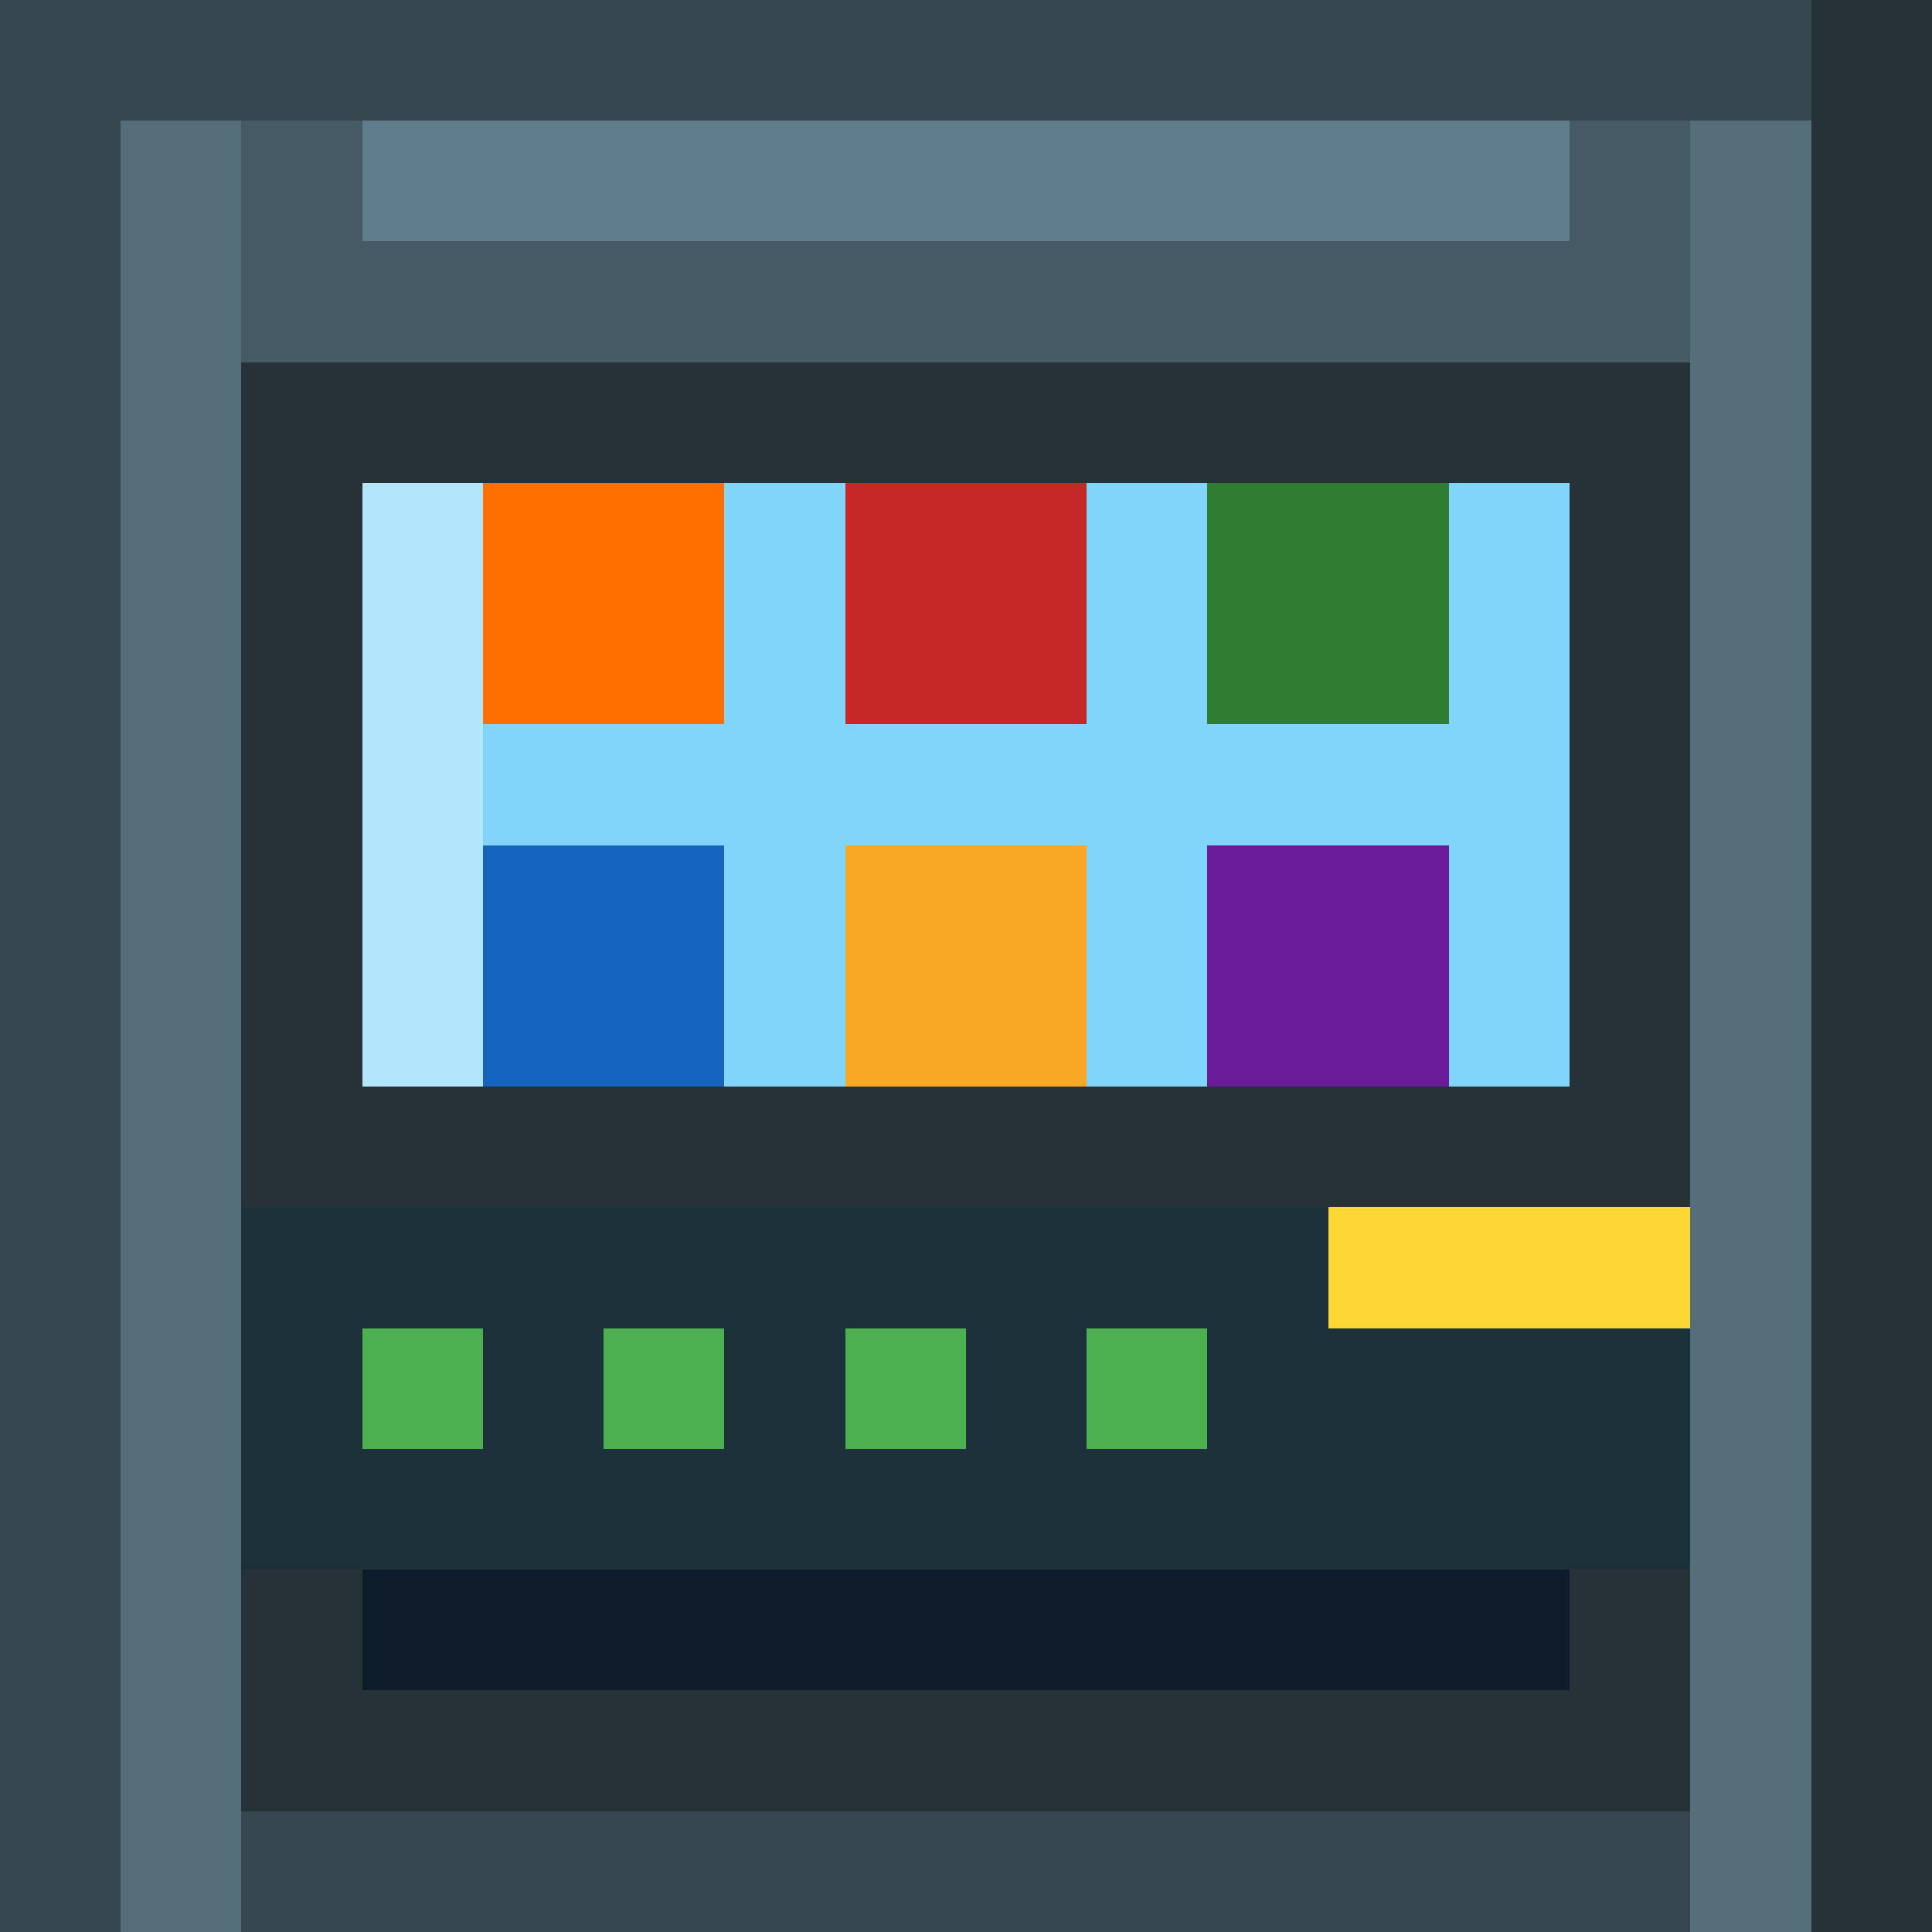
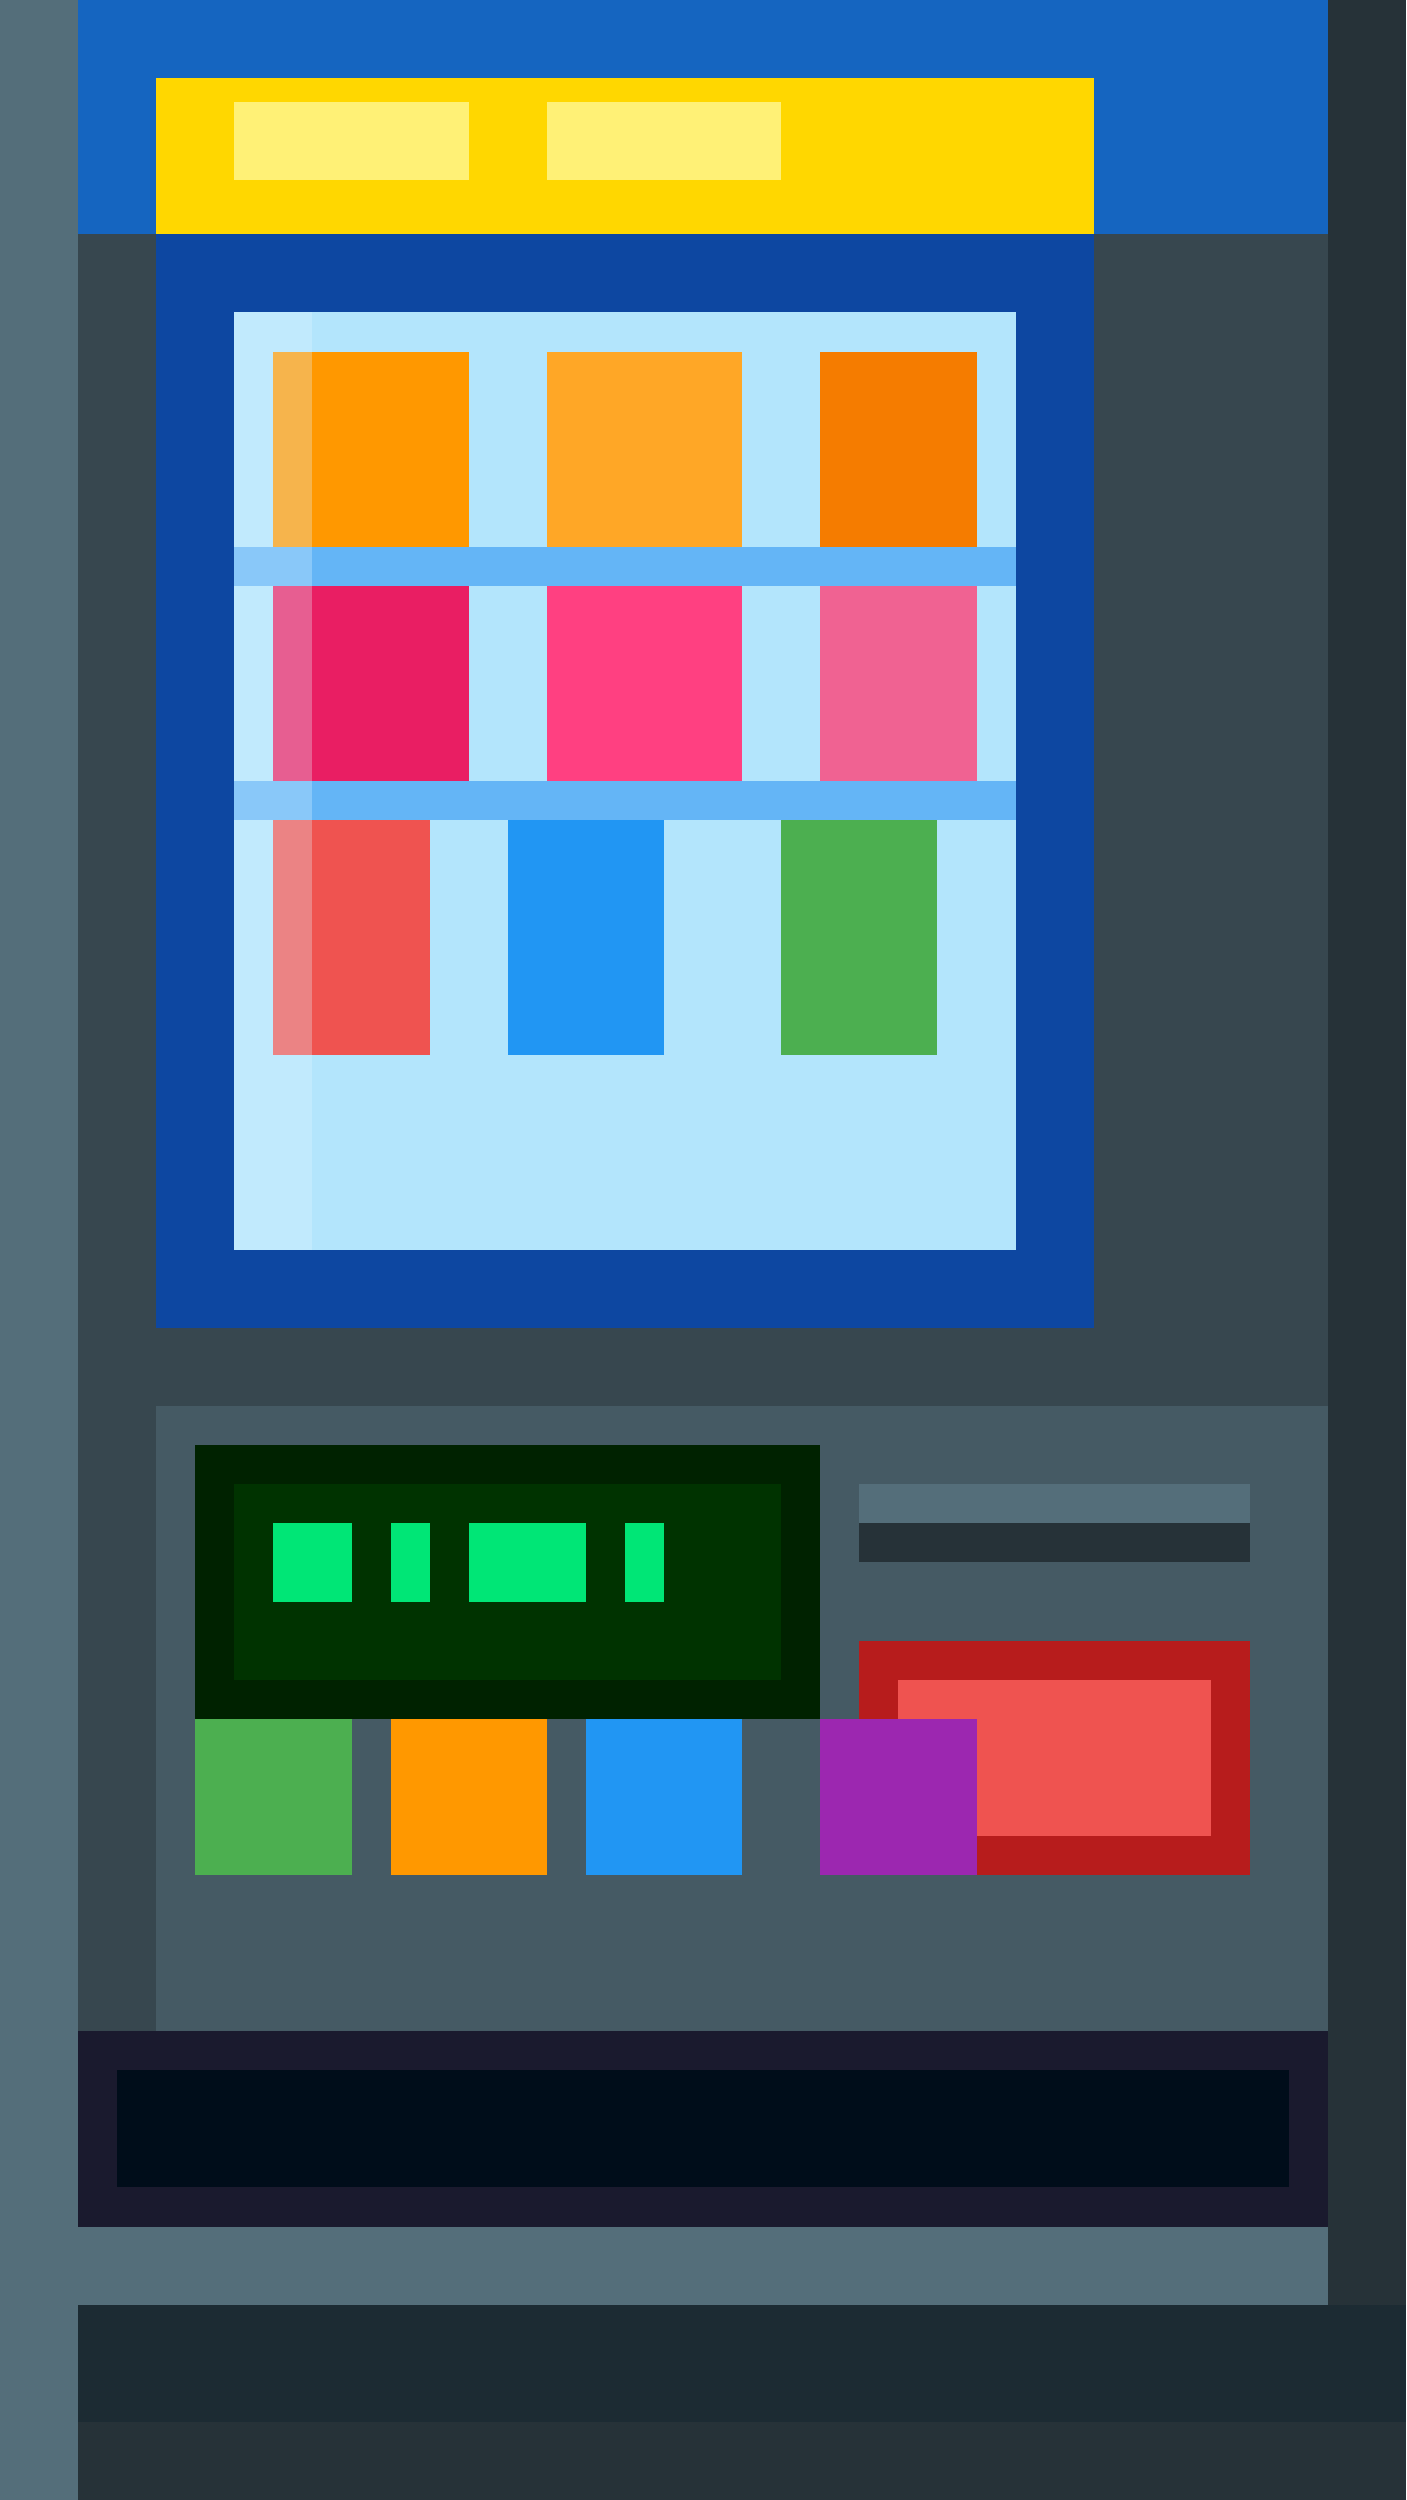
- <svg xmlns="http://www.w3.org/2000/svg" viewBox="0 0 16 16" shape-rendering="crispEdges">
-   <rect x="1" y="0" width="14" height="16" fill="#546E7A" />
-   <rect x="0" y="0" width="1" height="16" fill="#37474F" />
-   <rect x="15" y="0" width="1" height="16" fill="#263238" />
-   <rect x="1" y="0" width="14" height="1" fill="#37474F" />
-   <rect x="2" y="1" width="12" height="2" fill="#455A64" />
-   <rect x="3" y="1" width="10" height="1" fill="#607D8B" />
-   <rect x="2" y="3" width="12" height="7" fill="#263238" />
-   <rect x="3" y="4" width="10" height="5" fill="#81D4FA" />
-   <rect x="3" y="4" width="1" height="5" fill="#B3E5FC" />
-   <rect x="4" y="4" width="2" height="2" fill="#FF6F00" />
-   <rect x="7" y="4" width="2" height="2" fill="#C62828" />
-   <rect x="10" y="4" width="2" height="2" fill="#2E7D32" />
-   <rect x="4" y="7" width="2" height="2" fill="#1565C0" />
-   <rect x="7" y="7" width="2" height="2" fill="#F9A825" />
-   <rect x="10" y="7" width="2" height="2" fill="#6A1B9A" />
-   <rect x="2" y="10" width="12" height="3" fill="#1C313A" />
-   <rect x="11" y="10" width="3" height="1" fill="#FDD835" />
-   <rect x="3" y="11" width="1" height="1" fill="#4CAF50" />
-   <rect x="5" y="11" width="1" height="1" fill="#4CAF50" />
-   <rect x="7" y="11" width="1" height="1" fill="#4CAF50" />
-   <rect x="9" y="11" width="1" height="1" fill="#4CAF50" />
-   <rect x="2" y="13" width="12" height="2" fill="#263238" />
-   <rect x="3" y="13" width="10" height="1" fill="#0D1B2A" />
-   <rect x="2" y="15" width="12" height="1" fill="#37474F" />
+ <svg xmlns="http://www.w3.org/2000/svg" viewBox="0 0 18 32" shape-rendering="crispEdges">
+   <rect x="0" y="0" width="18" height="32" fill="#263238" />
+   <rect x="1" y="0" width="16" height="31" fill="#37474F" />
+   <rect x="1" y="0" width="16" height="3" fill="#1565C0" />
+   <rect x="2" y="1" width="12" height="2" fill="#FFD700" />
+   <rect x="3" y="1.3" width="3" height="1" fill="#FFF176" />
+   <rect x="7" y="1.3" width="3" height="1" fill="#FFF176" />
+   <rect x="2" y="3" width="12" height="14" fill="#0D47A1" />
+   <rect x="3" y="4" width="10" height="12" fill="#B3E5FC" />
+   <rect x="3.5" y="4.5" width="2.5" height="2.5" fill="#FF9800" />
+   <rect x="7" y="4.5" width="2.5" height="2.5" fill="#FFA726" />
+   <rect x="10.5" y="4.5" width="2" height="2.5" fill="#F57C00" />
+   <rect x="3" y="7" width="10" height="0.5" fill="#64B5F6" />
+   <rect x="3.5" y="7.5" width="2.5" height="2.5" fill="#E91E63" />
+   <rect x="7" y="7.5" width="2.5" height="2.5" fill="#FF4081" />
+   <rect x="10.5" y="7.5" width="2" height="2.5" fill="#F06292" />
+   <rect x="3" y="10" width="10" height="0.5" fill="#64B5F6" />
+   <rect x="3.5" y="10.5" width="2" height="3" fill="#EF5350" />
+   <rect x="6.5" y="10.5" width="2" height="3" fill="#2196F3" />
+   <rect x="10" y="10.5" width="2" height="3" fill="#4CAF50" />
+   <rect x="3" y="4" width="1" height="12" fill="#E1F5FE" opacity="0.3" />
+   <rect x="2" y="18" width="15" height="10" fill="#455A64" />
+   <rect x="2.5" y="18.5" width="8" height="3.5" fill="#002200" />
+   <rect x="3" y="19" width="7" height="2.5" fill="#003300" />
+   <rect x="3.5" y="19.5" width="1" height="1" fill="#00E676" />
+   <rect x="5" y="19.5" width="0.5" height="1" fill="#00E676" />
+   <rect x="6" y="19.5" width="1.5" height="1" fill="#00E676" />
+   <rect x="8" y="19.5" width="0.5" height="1" fill="#00E676" />
+   <rect x="11" y="19" width="5" height="1" fill="#546E7A" />
+   <rect x="11" y="19.5" width="5" height="0.5" fill="#263238" />
+   <rect x="11" y="21" width="5" height="3" fill="#B71C1C" />
+   <rect x="11.5" y="21.5" width="4" height="2" fill="#EF5350" />
+   <rect x="2.5" y="22" width="2" height="2" fill="#4CAF50" />
+   <rect x="5" y="22" width="2" height="2" fill="#FF9800" />
+   <rect x="7.5" y="22" width="2" height="2" fill="#2196F3" />
+   <rect x="10.5" y="22" width="2" height="2" fill="#9C27B0" />
+   <rect x="1" y="26" width="16" height="2.5" fill="#1A1A2E" />
+   <rect x="1.5" y="26.5" width="15" height="1.5" fill="#000D1A" />
+   <rect x="1" y="28.5" width="16" height="1" fill="#546E7A" />
+   <rect x="0" y="29.5" width="18" height="1.5" fill="#1C2B33" />
+   <rect x="0" y="0" width="1" height="32" fill="#546E7A" />
</svg>
